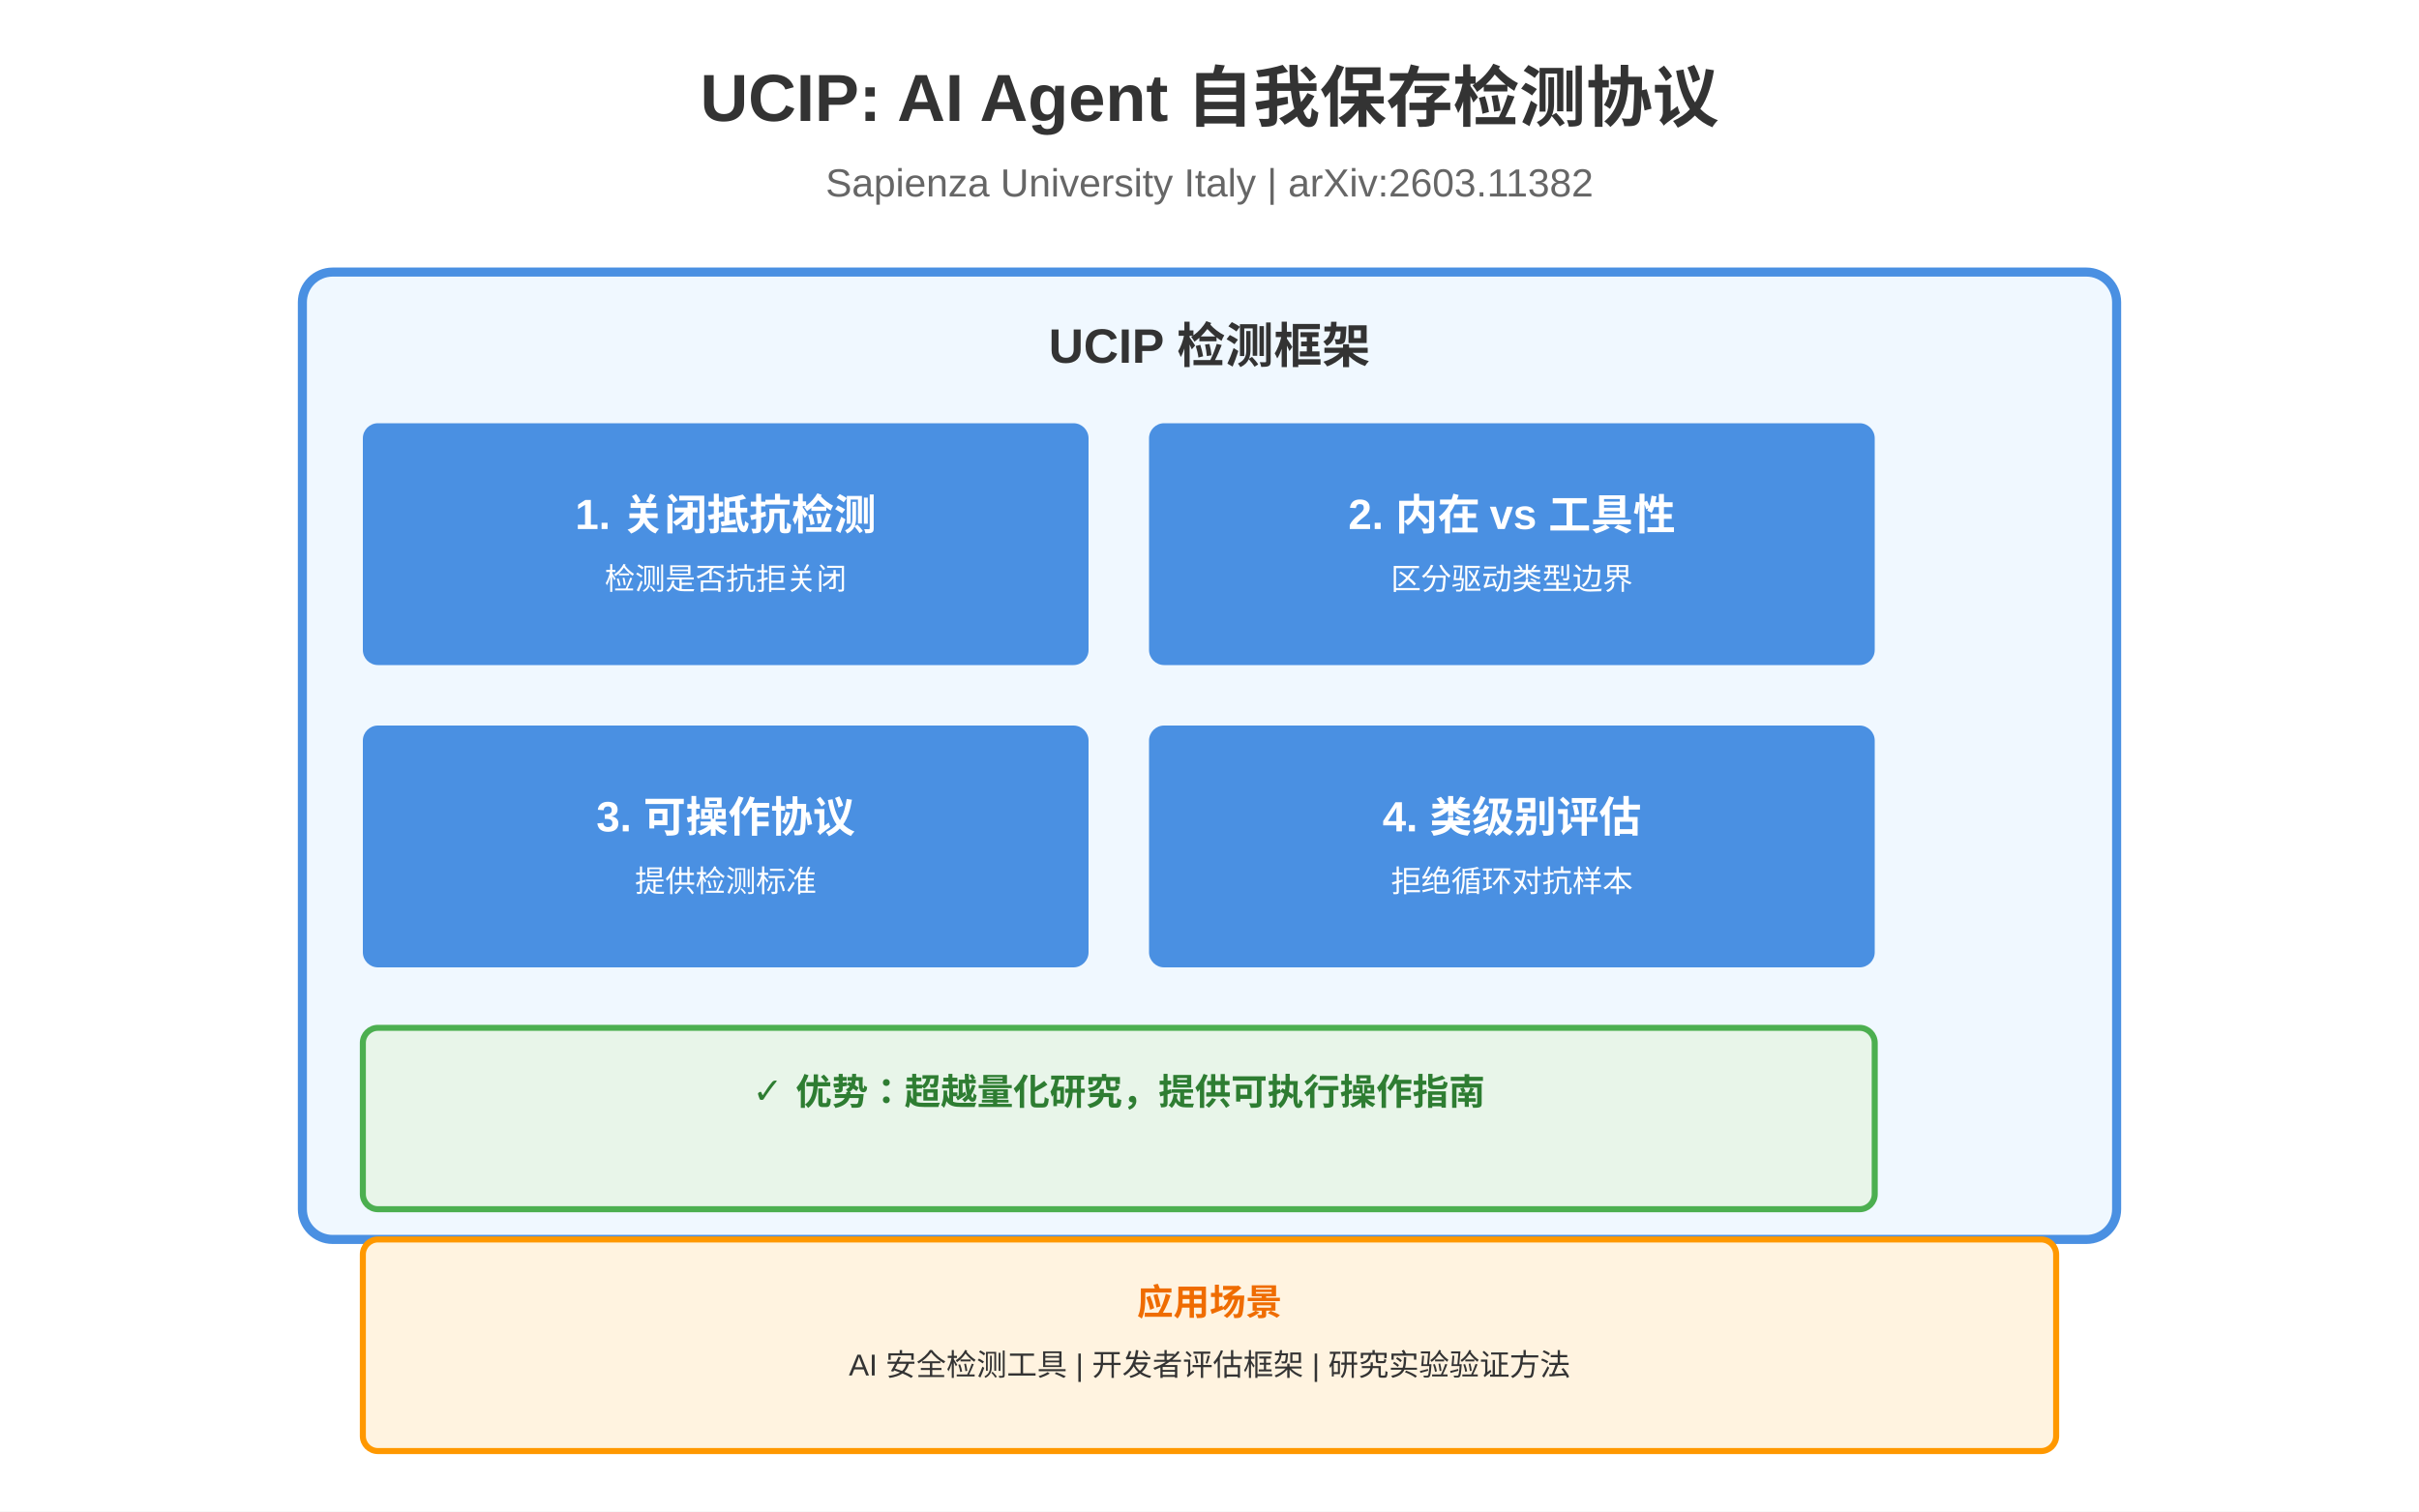
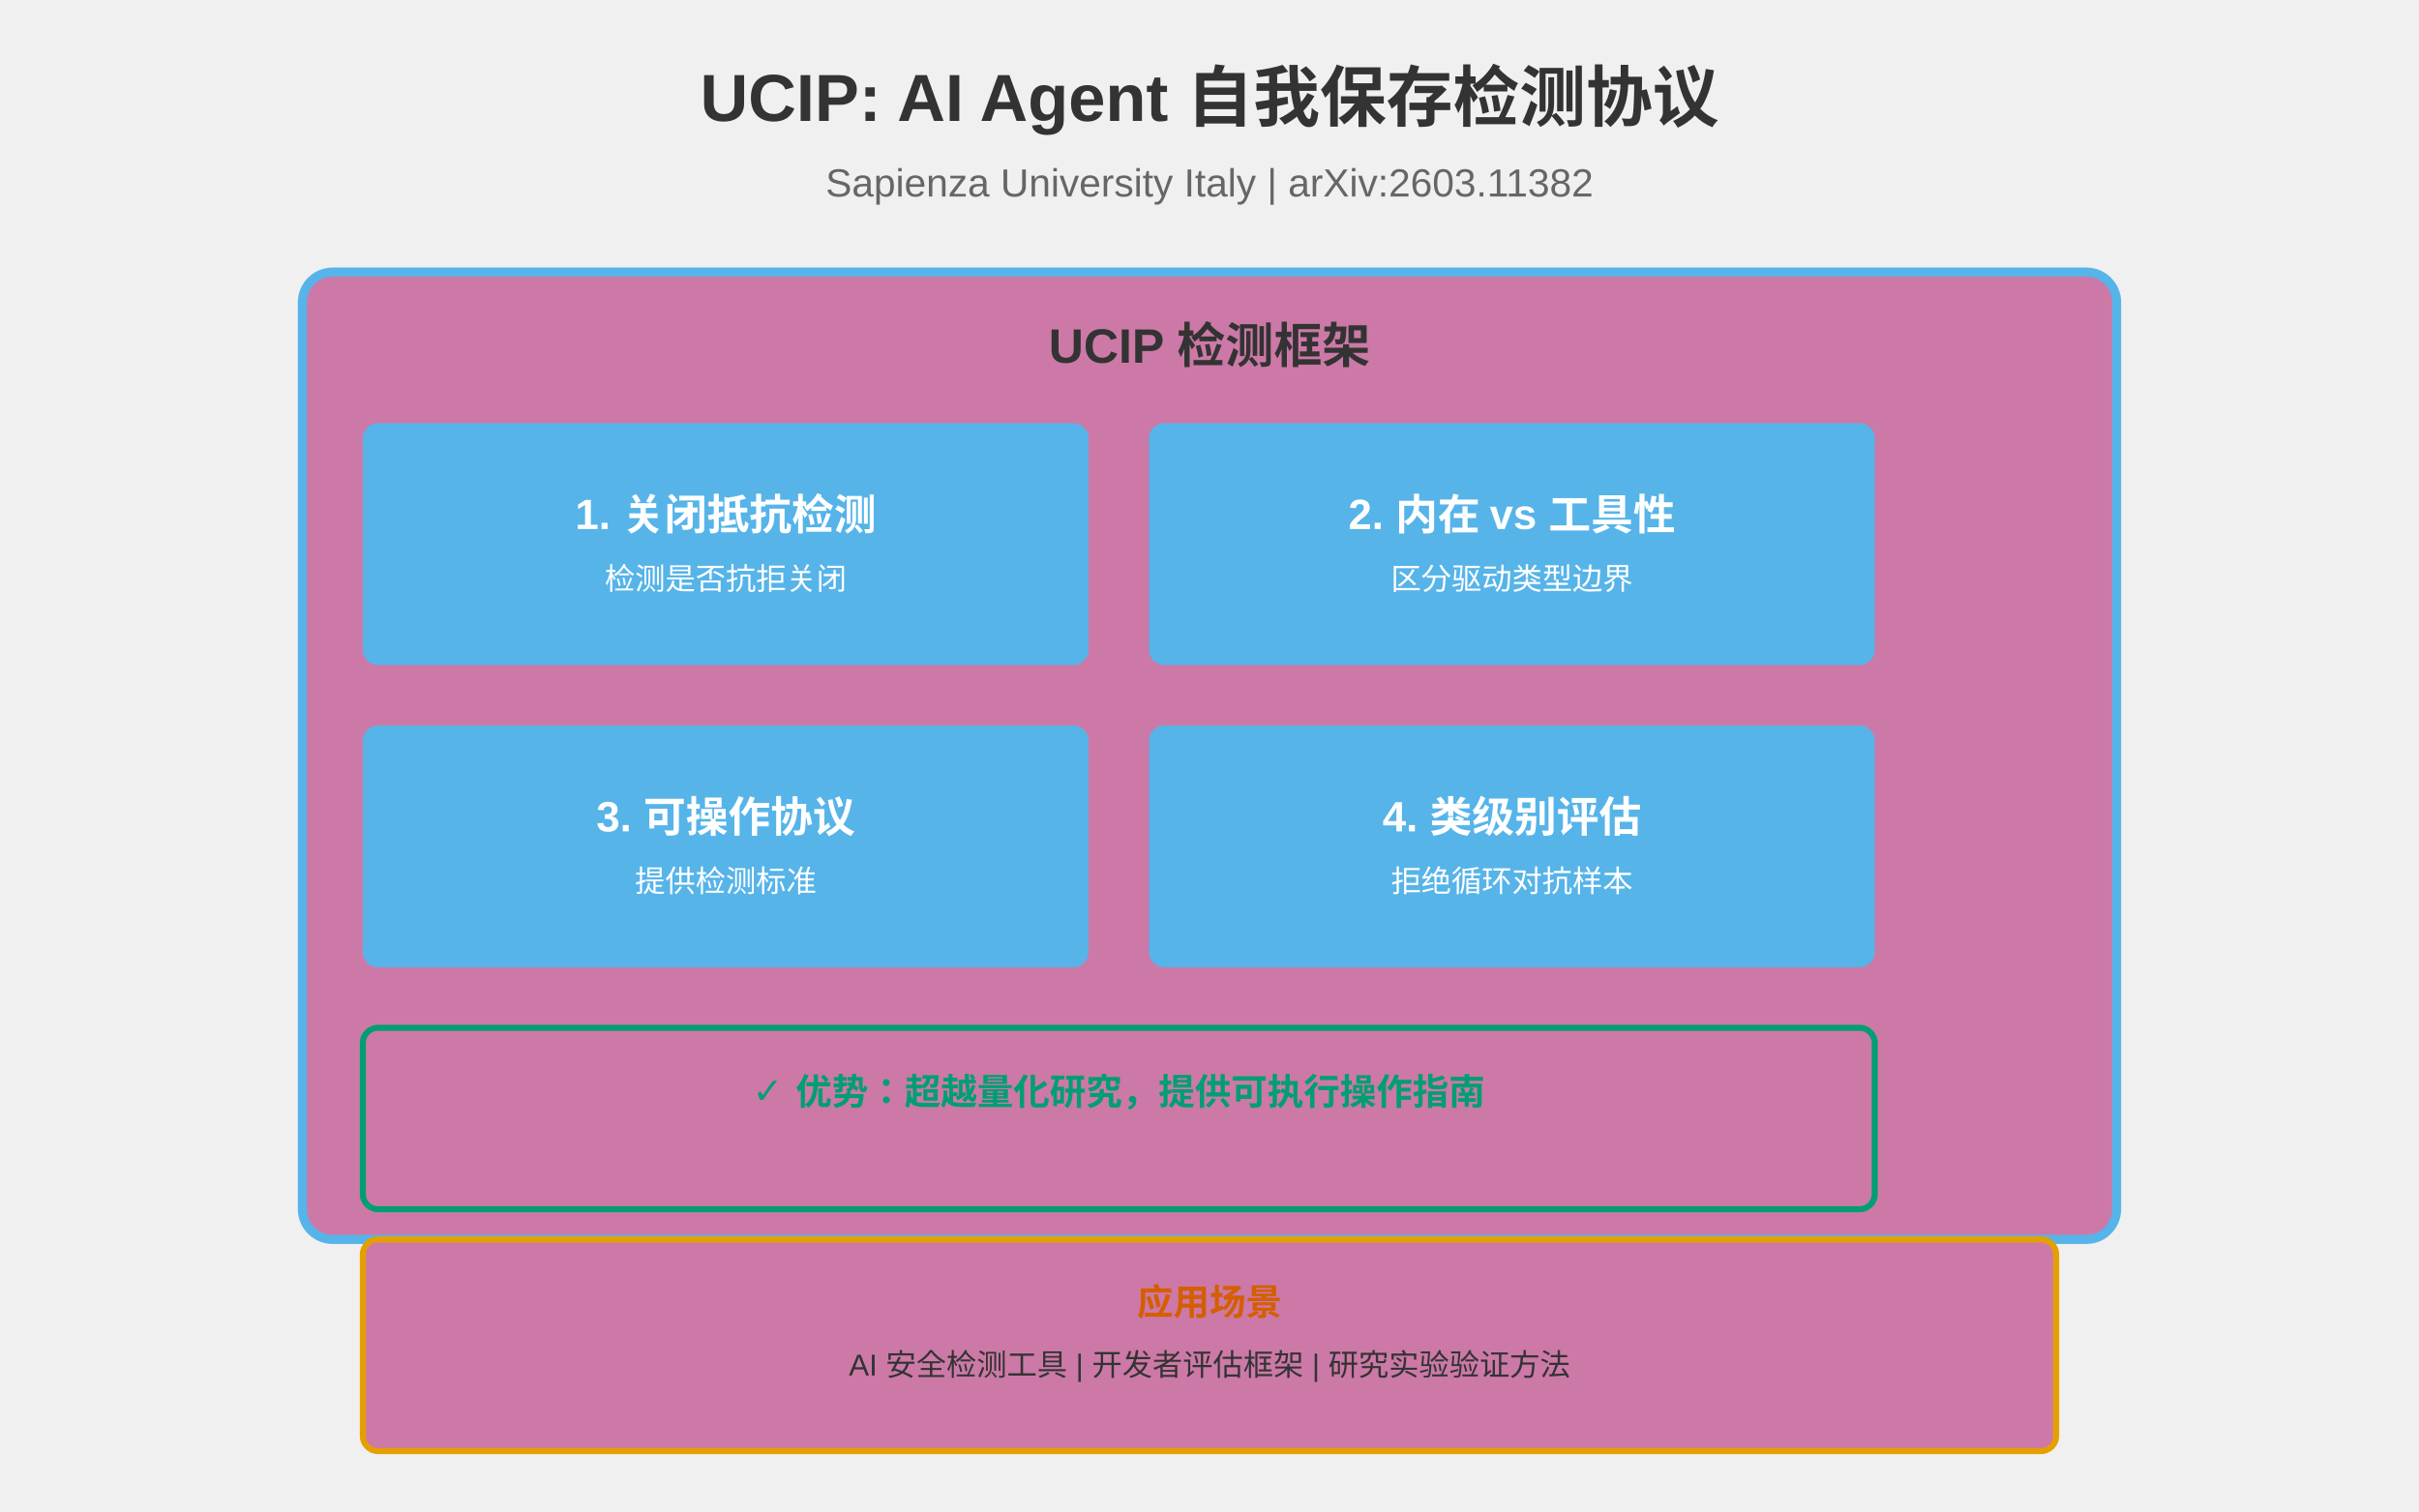
<svg xmlns="http://www.w3.org/2000/svg" width="800" height="500">
-   <rect width="800" height="500" fill="#ffffff" />
+   <rect width="800" height="500" fill="#F0F0F0" />
  <text x="400" y="40" text-anchor="middle" font-family="Arial" font-size="22" font-weight="bold" fill="#333">UCIP: AI Agent 自我保存检测协议</text>
  <text x="400" y="65" text-anchor="middle" font-family="Arial" font-size="13" fill="#666">Sapienza University Italy | arXiv:2603.11382</text>
-   <rect x="100" y="90" width="600" height="320" fill="#f0f8ff" stroke="#4A90E2" stroke-width="3" rx="10" />
+   <rect x="100" y="90" width="600" height="320" fill="#CC79A7" stroke="#56B4E9" stroke-width="3" rx="10" />
  <text x="400" y="120" text-anchor="middle" font-family="Arial" font-size="16" font-weight="bold" fill="#333">UCIP 检测框架</text>
-   <rect x="120" y="140" width="240" height="80" fill="#4A90E2" rx="5" />
+   <rect x="120" y="140" width="240" height="80" fill="#56B4E9" rx="5" />
  <text x="240" y="175" text-anchor="middle" font-family="Arial" font-size="14" font-weight="bold" fill="#fff">1. 关闭抵抗检测</text>
  <text x="240" y="195" text-anchor="middle" font-family="Arial" font-size="10" fill="#fff">检测是否抗拒关闭</text>
-   <rect x="380" y="140" width="240" height="80" fill="#4A90E2" rx="5" />
+   <rect x="380" y="140" width="240" height="80" fill="#56B4E9" rx="5" />
  <text x="500" y="175" text-anchor="middle" font-family="Arial" font-size="14" font-weight="bold" fill="#fff">2. 内在 vs 工具性</text>
  <text x="500" y="195" text-anchor="middle" font-family="Arial" font-size="10" fill="#fff">区分驱动类型边界</text>
-   <rect x="120" y="240" width="240" height="80" fill="#4A90E2" rx="5" />
+   <rect x="120" y="240" width="240" height="80" fill="#56B4E9" rx="5" />
  <text x="240" y="275" text-anchor="middle" font-family="Arial" font-size="14" font-weight="bold" fill="#fff">3. 可操作协议</text>
  <text x="240" y="295" text-anchor="middle" font-family="Arial" font-size="10" fill="#fff">提供检测标准</text>
-   <rect x="380" y="240" width="240" height="80" fill="#4A90E2" rx="5" />
+   <rect x="380" y="240" width="240" height="80" fill="#56B4E9" rx="5" />
  <text x="500" y="275" text-anchor="middle" font-family="Arial" font-size="14" font-weight="bold" fill="#fff">4. 类级别评估</text>
  <text x="500" y="295" text-anchor="middle" font-family="Arial" font-size="10" fill="#fff">拒绝循环对抗样本</text>
-   <rect x="120" y="340" width="500" height="60" fill="#e8f5e9" stroke="#4CAF50" stroke-width="2" rx="5" />
-   <text x="370" y="365" text-anchor="middle" font-family="Arial" font-size="12" font-weight="bold" fill="#2e7d32">✓ 优势：超越量化研究，提供可执行操作指南</text>
-   <rect x="120" y="410" width="560" height="70" fill="#fff3e0" stroke="#ff9800" stroke-width="2" rx="5" />
-   <text x="400" y="435" text-anchor="middle" font-family="Arial" font-size="12" font-weight="bold" fill="#ef6c00">应用场景</text>
+   <rect x="120" y="340" width="500" height="60" fill="#CC79A7" stroke="#009E73" stroke-width="2" rx="5" />
+   <text x="370" y="365" text-anchor="middle" font-family="Arial" font-size="12" font-weight="bold" fill="#009E73">✓ 优势：超越量化研究，提供可执行操作指南</text>
+   <rect x="120" y="410" width="560" height="70" fill="#CC79A7" stroke="#E69F00" stroke-width="2" rx="5" />
+   <text x="400" y="435" text-anchor="middle" font-family="Arial" font-size="12" font-weight="bold" fill="#D55E00">应用场景</text>
  <text x="400" y="455" text-anchor="middle" font-family="Arial" font-size="10" fill="#333">AI 安全检测工具 | 开发者评估框架 | 研究实验验证方法</text>
</svg>
